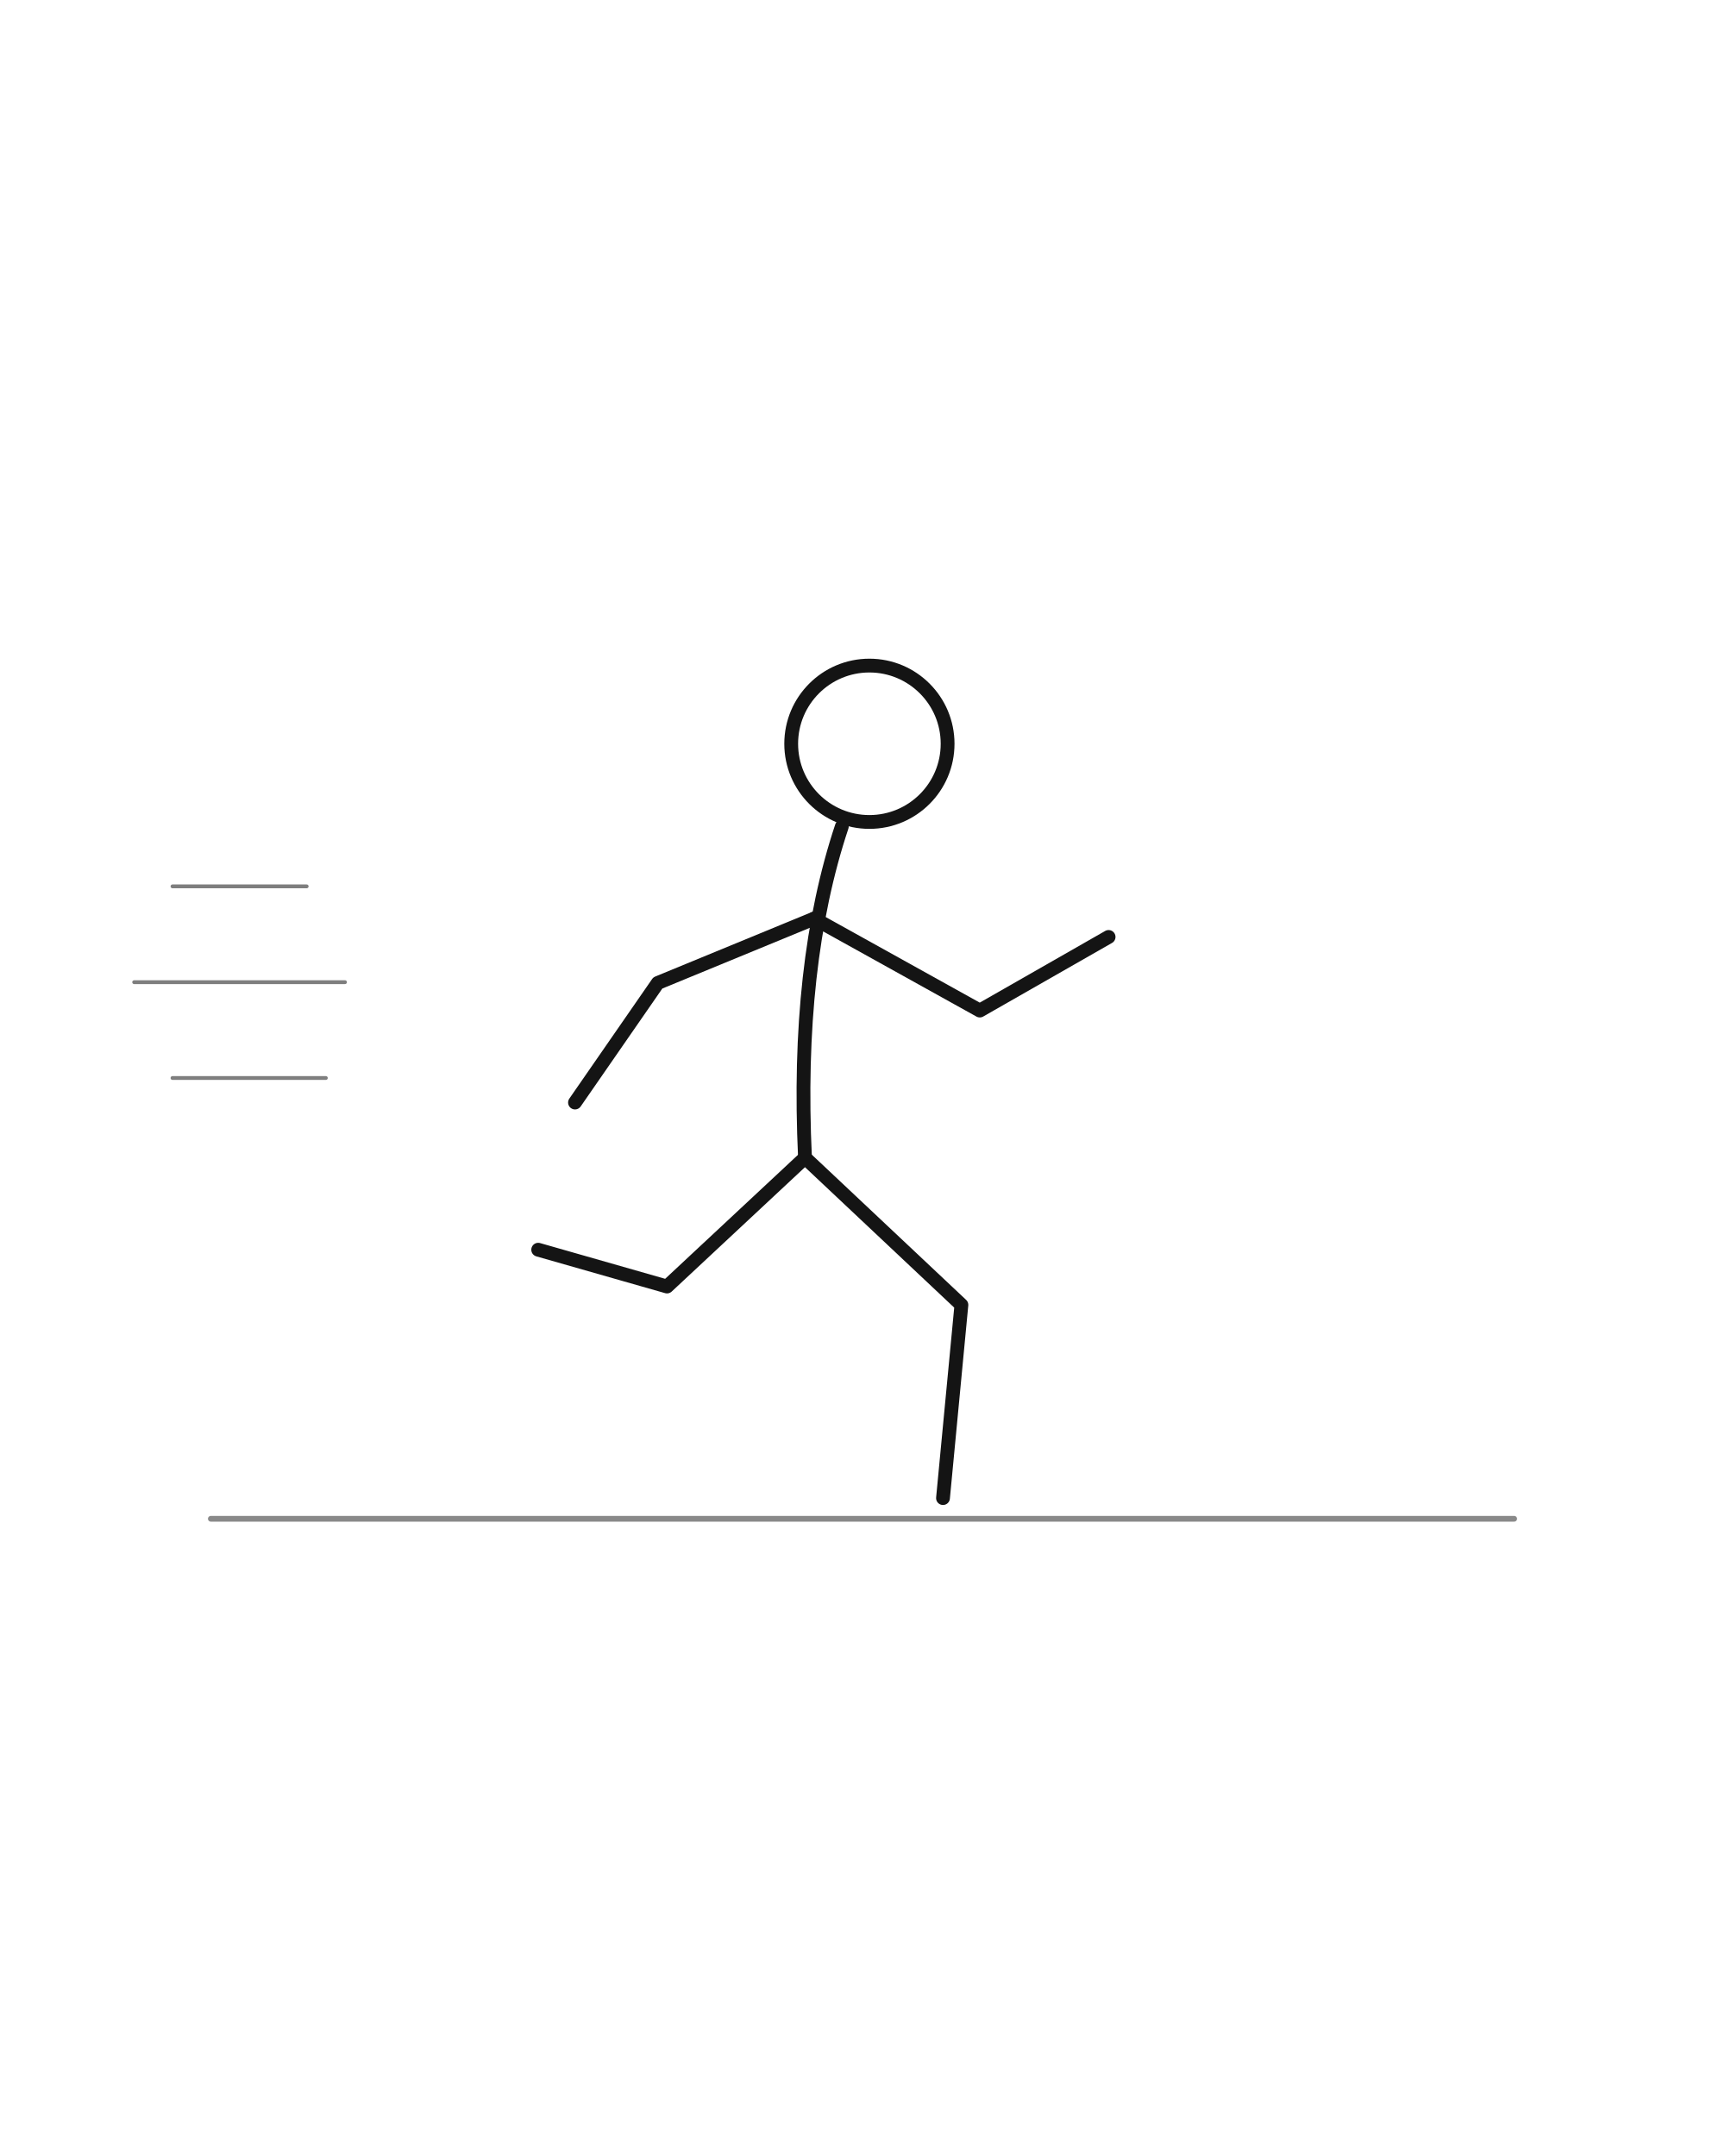
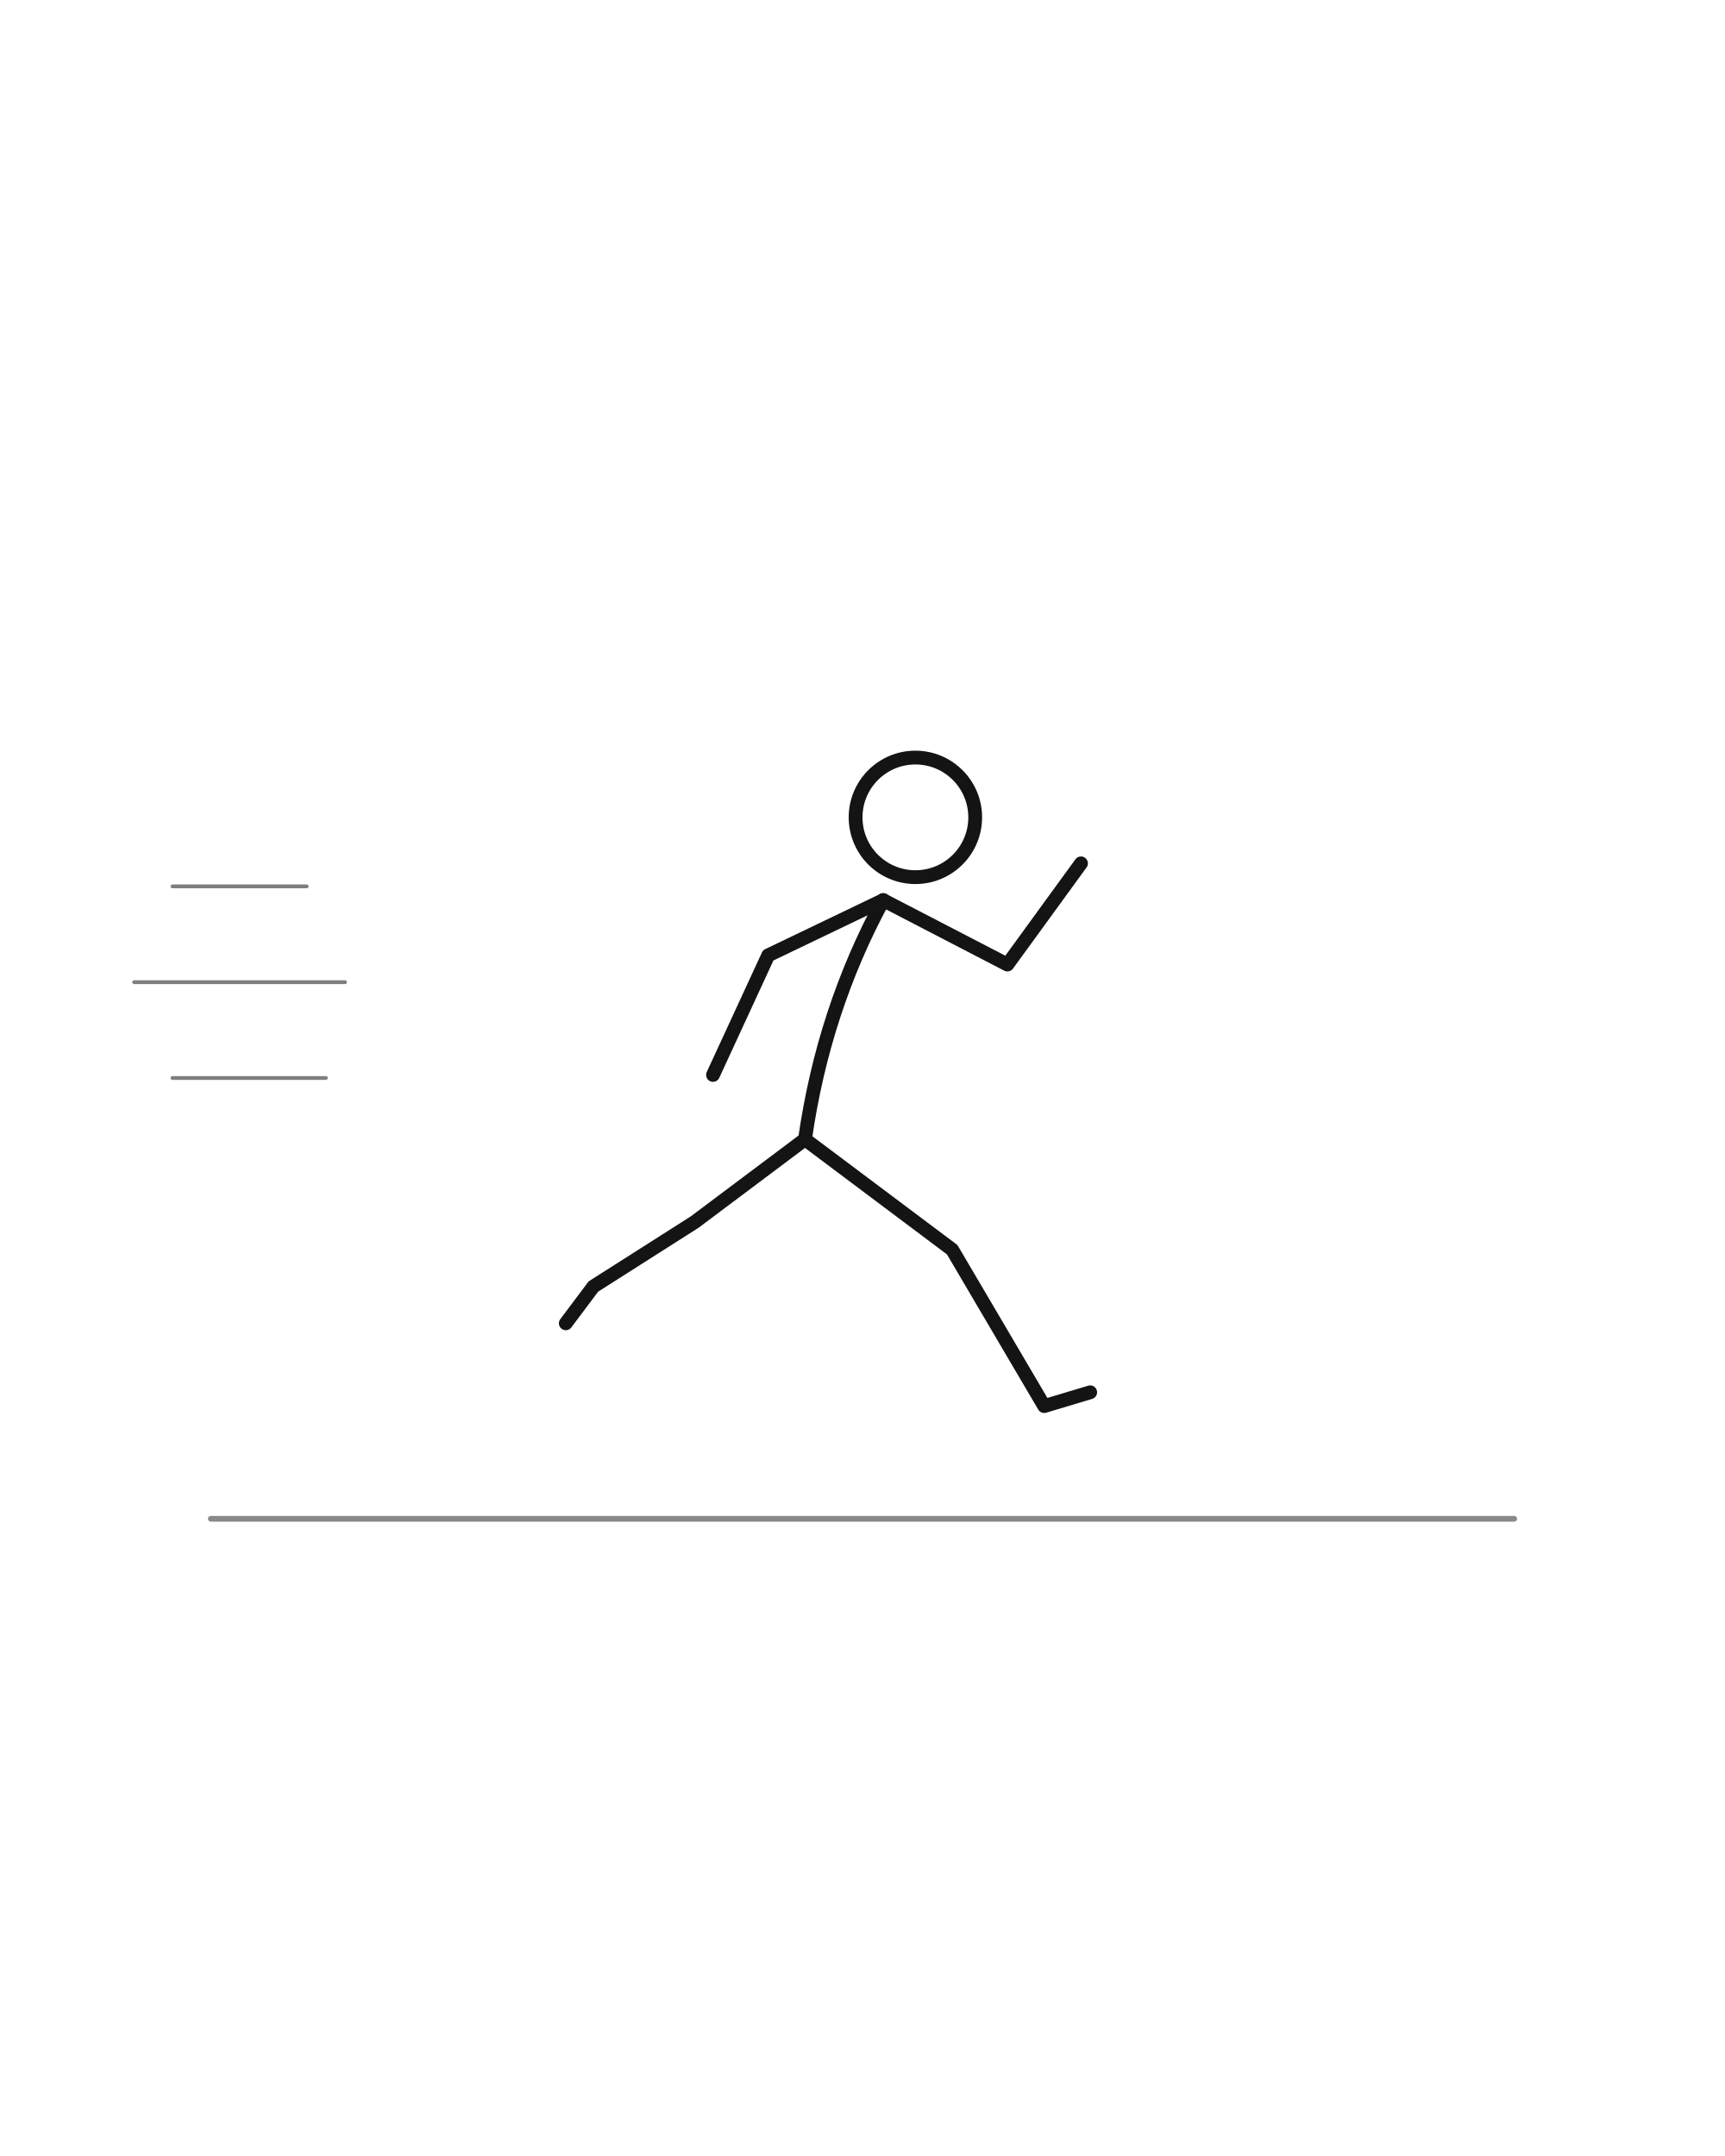
<svg xmlns="http://www.w3.org/2000/svg" viewBox="0 0 900 1125" fill="none" stroke="#141414" stroke-width="3" stroke-linecap="round" stroke-linejoin="round">
  <g transform="translate(420,522.5) scale(2.4)">
-     <circle cx="14" cy="-56" r="17" />
-     <path d="M 8 -38 Q -2 -8 0 34" />
-     <path d="M 2 -18 L 38 2 L 66 -14" />
-     <path d="M 2 -18 L -32 -4 L -50 22" />
-     <path d="M 0 34 L 34 66 L 30 108" />
-     <path d="M 0 34 L -30 62 L -58 54" />
+     <circle cx="24" cy="-40" r="13" />
+     <path d="M 0 30 Q 4 2 17 -22" />
+     <path d="M 17 -22 L 44 -8 L 60 -30" />
+     <path d="M 17 -22 L -8 -10 L -20 16" />
+     <path d="M 0 30 L 32 54 L 52 88 L 62 85" />
+     <path d="M 0 30 L -24 48 L -46 62 L -52 70" />
  </g>
  <path d="M 110 792.5 L 790 792.5" opacity="0.5" />
  <path d="M 160 462.5 l -70 0 M 180 512.5 l -110 0 M 170 562.5 l -80 0" stroke-width="2" opacity="0.55" />
</svg>
